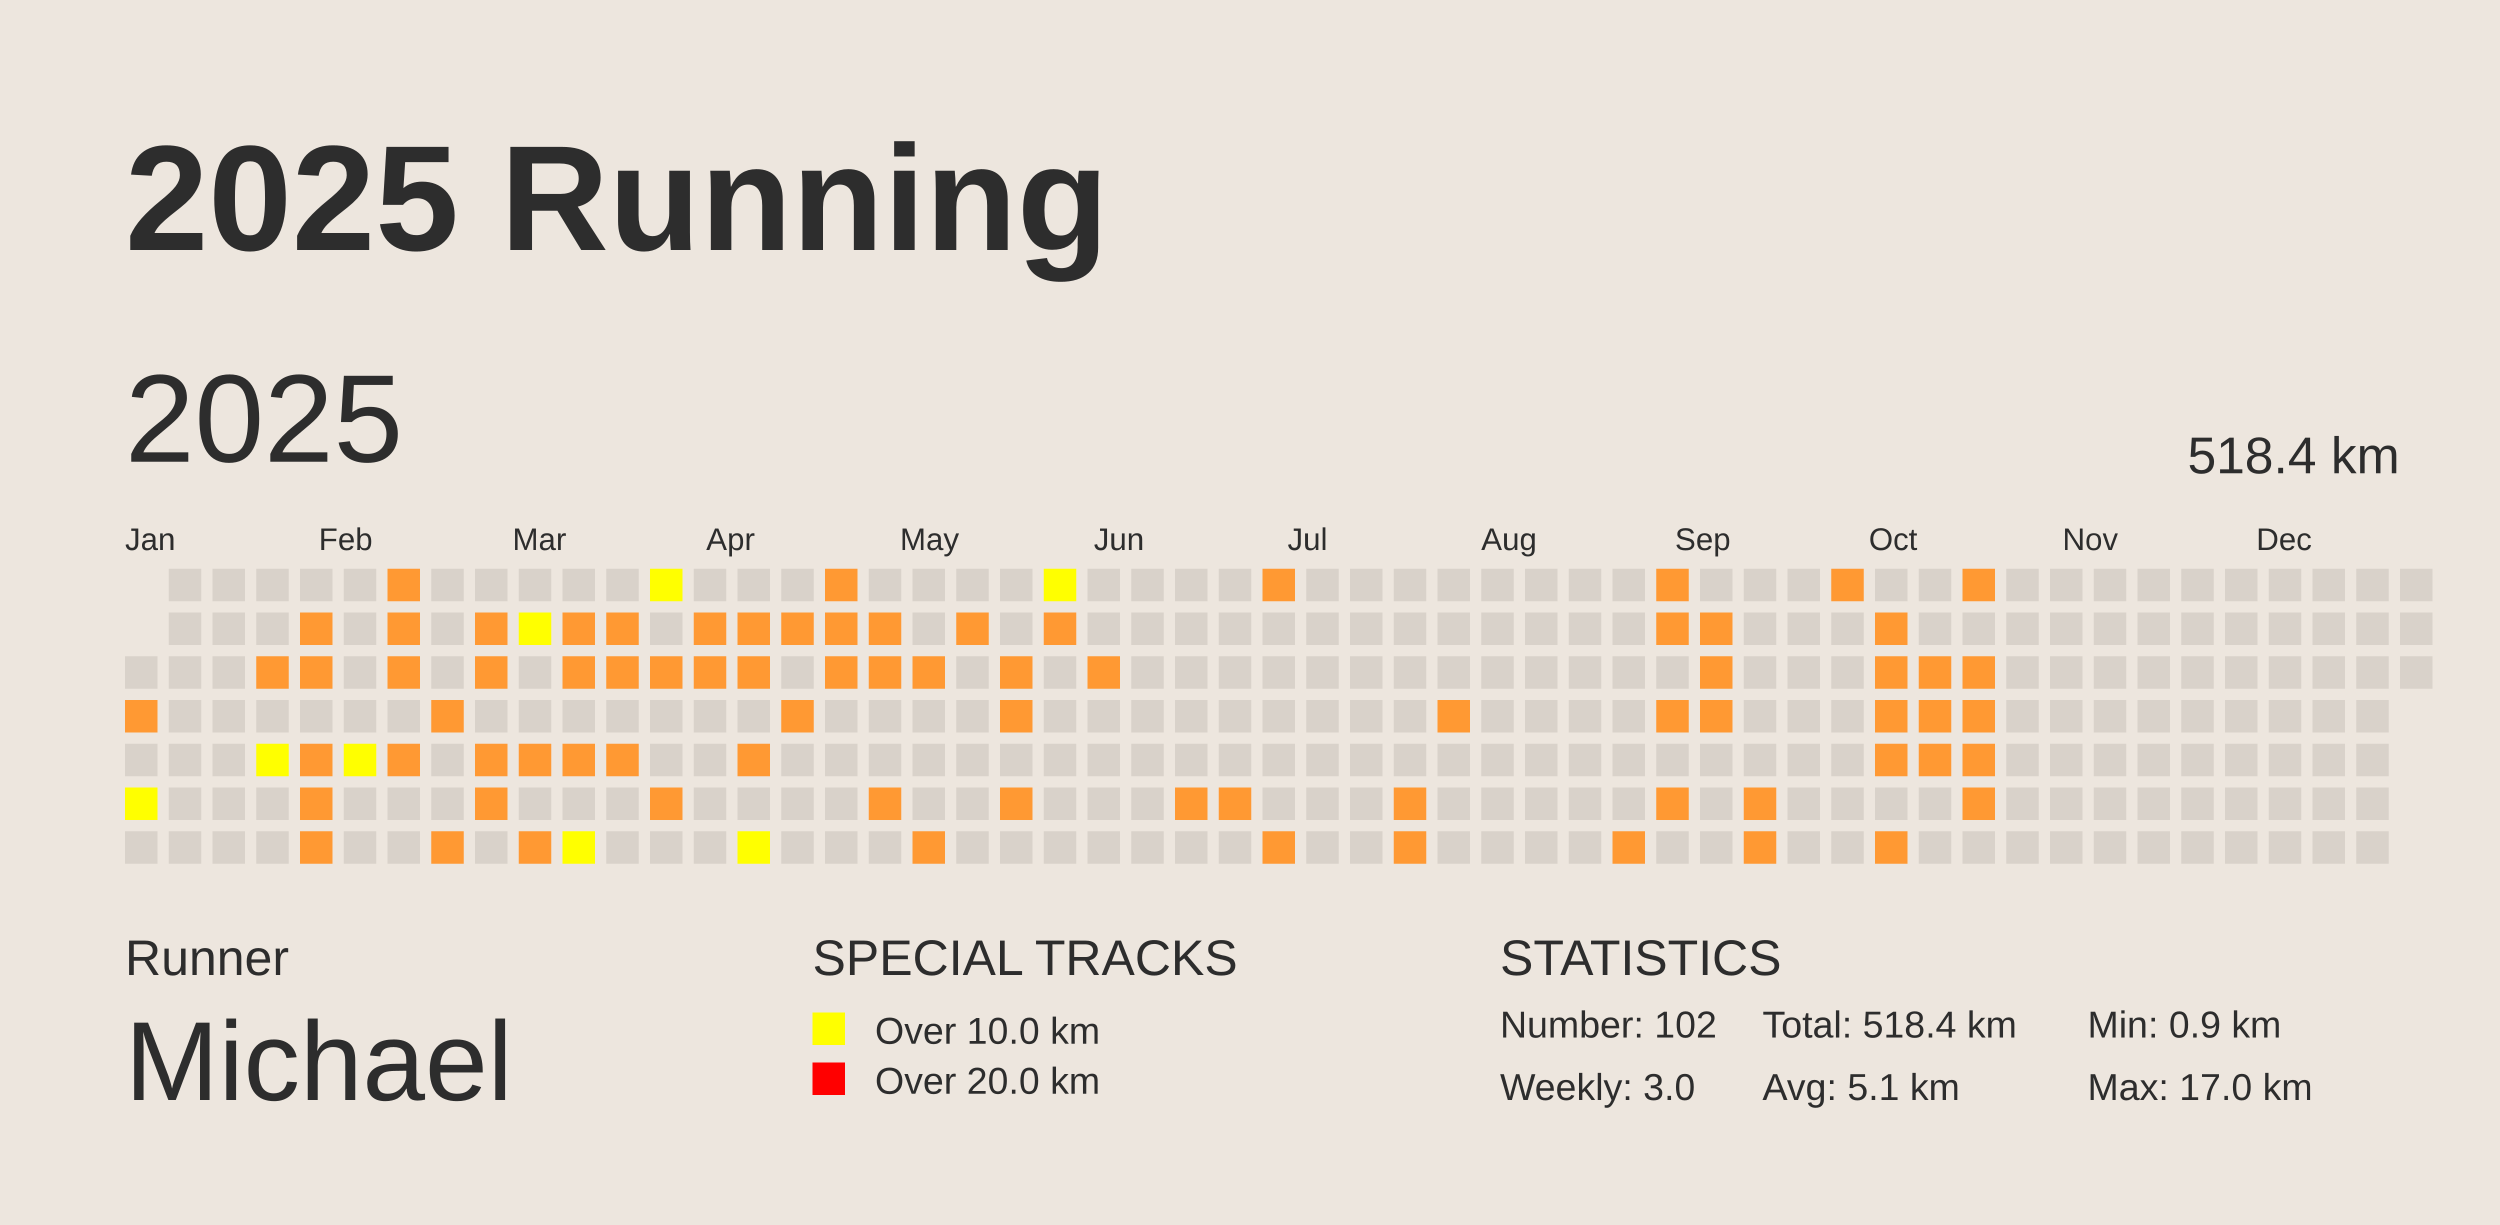
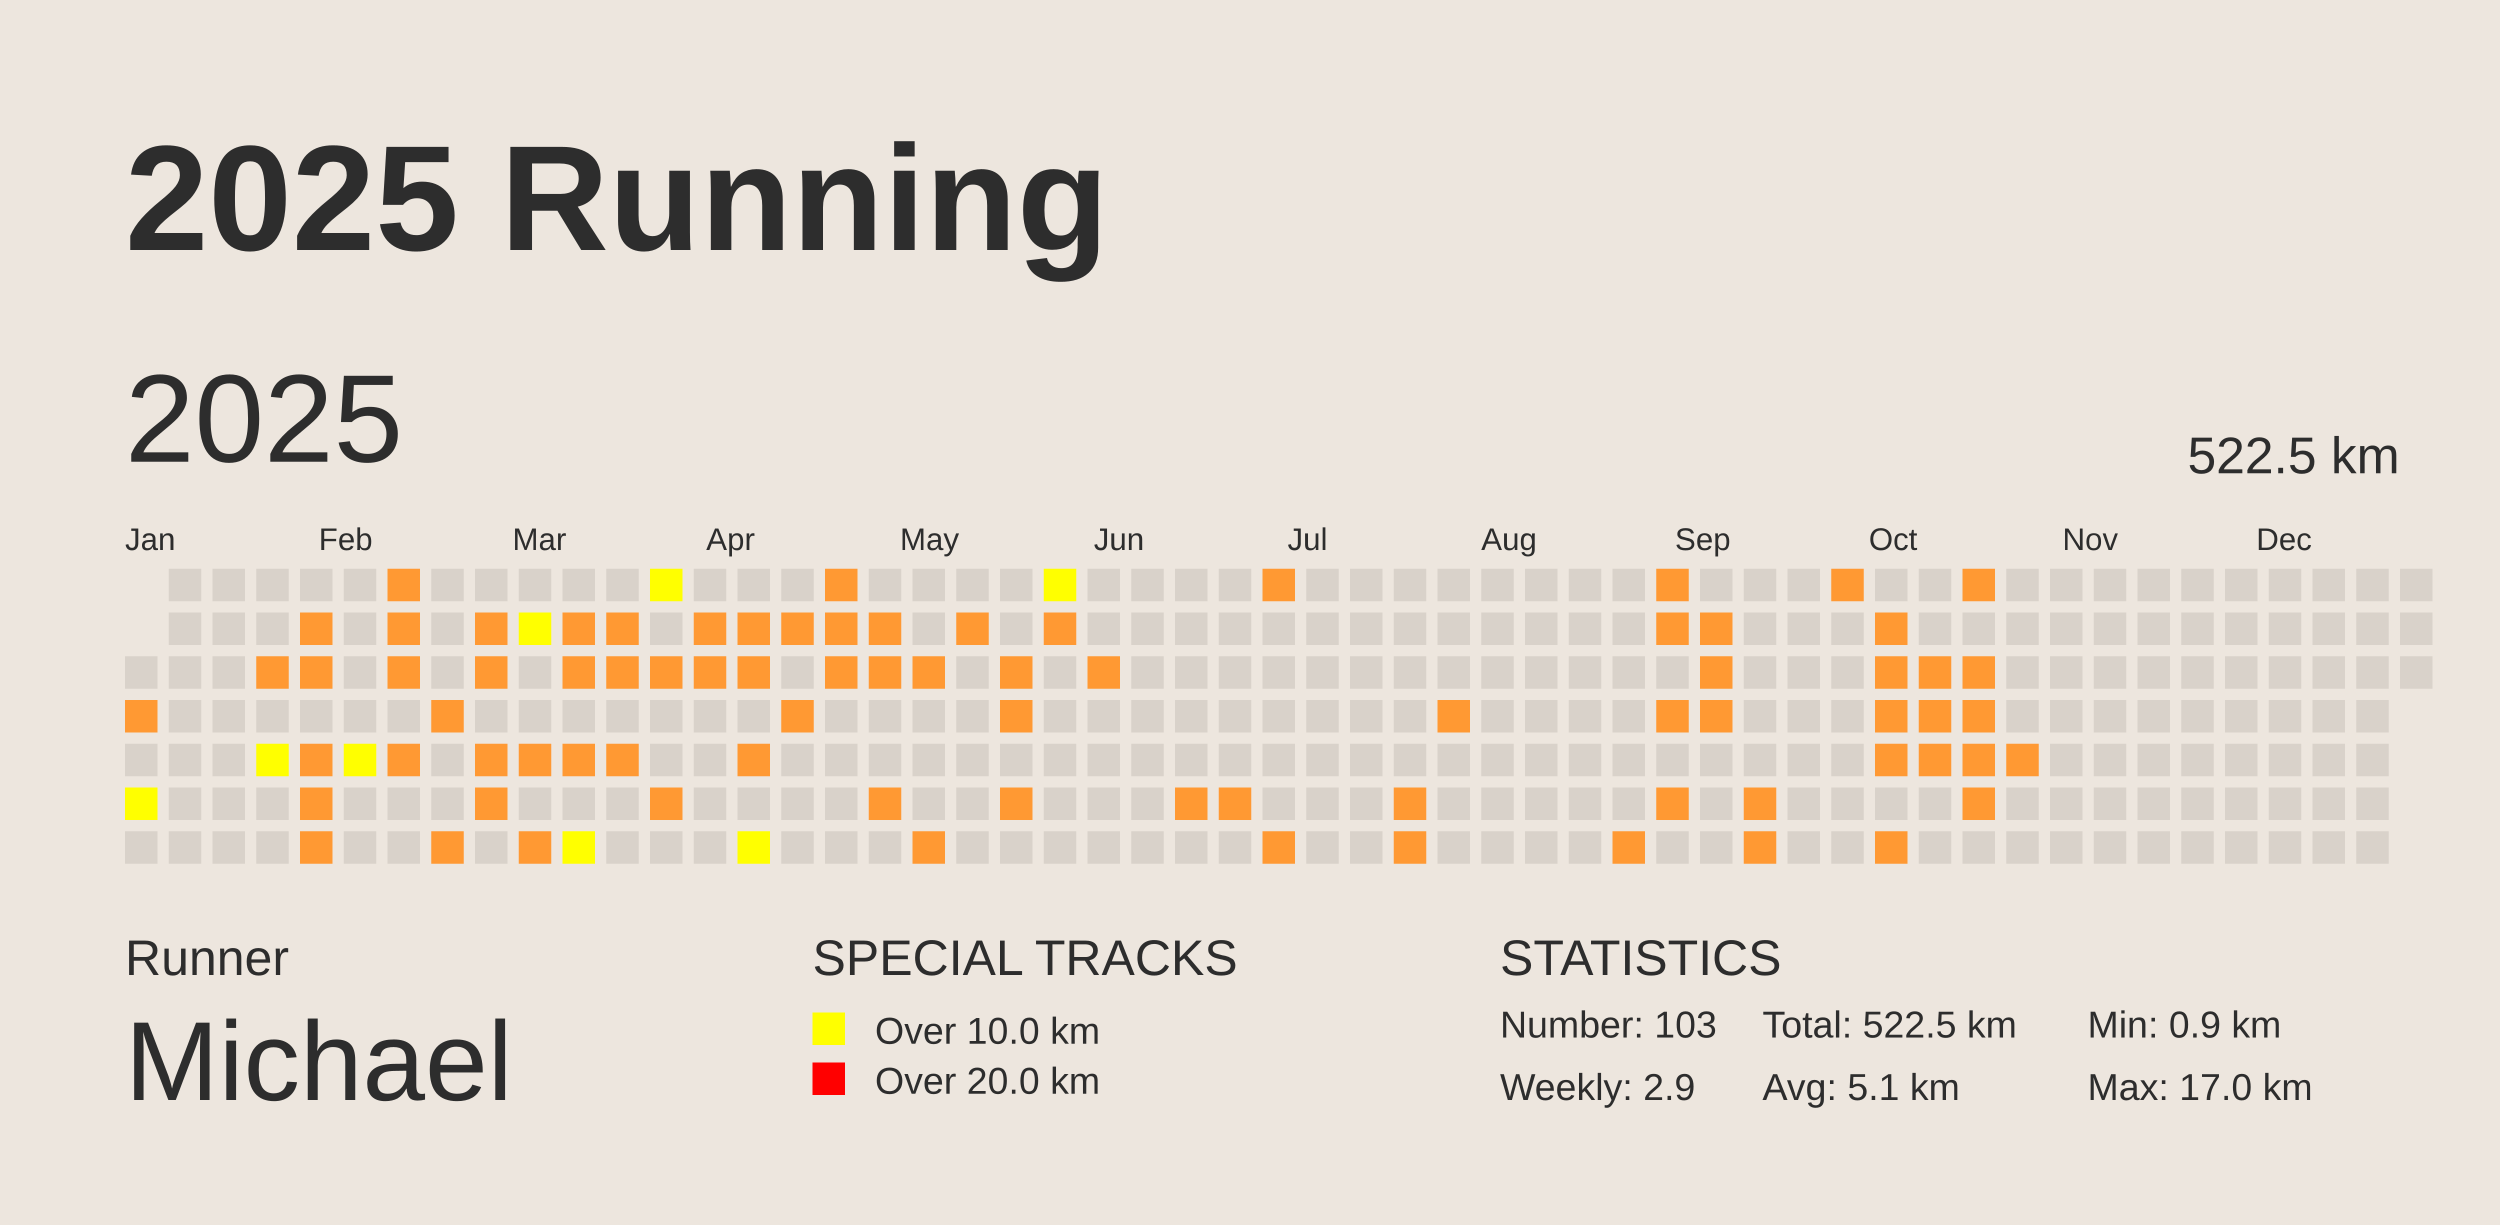
<svg xmlns="http://www.w3.org/2000/svg" baseProfile="full" height="98mm" version="1.1" viewBox="0,0,200,98" width="200mm">
  <defs />
  <rect fill="#EDE6DE" height="98" width="200" x="0" y="0" />
  <text fill="#2D2D2D" style="font-size:12px; font-family:Arial; font-weight:bold;" x="10" y="20">2025 Running</text>
  <text fill="#2D2D2D" style="font-size:4px; font-family:Arial" x="10" y="78">Runner</text>
  <text fill="#2D2D2D" style="font-size:9px; font-family:Arial" x="10" y="88">Michael</text>
  <text fill="#2D2D2D" style="font-size:4px; font-family:Arial" x="65" y="78">SPECIAL TRACKS</text>
  <rect fill="yellow" height="2.6" width="2.6" x="65" y="81" />
  <text fill="#2D2D2D" style="font-size:3px; font-family:Arial" x="70" y="83.5">Over 10.0 km</text>
  <rect fill="red" height="2.6" width="2.6" x="65" y="85" />
  <text fill="#2D2D2D" style="font-size:3px; font-family:Arial" x="70" y="87.5">Over 20.0 km</text>
  <text fill="#2D2D2D" style="font-size:4px; font-family:Arial" x="120" y="78">STATISTICS</text>
-   <text fill="#2D2D2D" style="font-size:3px; font-family:Arial" x="120" y="83">Number: 102</text>
-   <text fill="#2D2D2D" style="font-size:3px; font-family:Arial" x="120" y="88">Weekly: 3.0</text>
-   <text fill="#2D2D2D" style="font-size:3px; font-family:Arial" x="141" y="83">Total: 518.4 km</text>
+   <text fill="#2D2D2D" style="font-size:3px; font-family:Arial" x="120" y="83">Number: 103</text>
+   <text fill="#2D2D2D" style="font-size:3px; font-family:Arial" x="120" y="88">Weekly: 2.9</text>
+   <text fill="#2D2D2D" style="font-size:3px; font-family:Arial" x="141" y="83">Total: 522.5 km</text>
  <text fill="#2D2D2D" style="font-size:3px; font-family:Arial" x="141" y="88">Avg: 5.1 km</text>
  <text fill="#2D2D2D" style="font-size:3px; font-family:Arial" x="167" y="83">Min: 0.9 km</text>
  <text fill="#2D2D2D" style="font-size:3px; font-family:Arial" x="167" y="88">Max: 17.0 km</text>
  <text dominant-baseline="hanging" fill="#2D2D2D" style="font-size:10.0px; font-family:Arial;" x="10" y="30">2025</text>
-   <text dominant-baseline="hanging" fill="#2D2D2D" style="font-size:4.125px; font-family:Arial;" x="175" y="35">518.4 km</text>
+   <text dominant-baseline="hanging" fill="#2D2D2D" style="font-size:4.125px; font-family:Arial;" x="175" y="35">522.5 km</text>
  <text fill="#2D2D2D" style="font-size:2.5px; font-family:Arial" x="10.0" y="44">Jan</text>
  <text fill="#2D2D2D" style="font-size:2.5px; font-family:Arial" x="25.5" y="44">Feb</text>
  <text fill="#2D2D2D" style="font-size:2.5px; font-family:Arial" x="41.0" y="44">Mar</text>
  <text fill="#2D2D2D" style="font-size:2.5px; font-family:Arial" x="56.5" y="44">Apr</text>
  <text fill="#2D2D2D" style="font-size:2.5px; font-family:Arial" x="72.0" y="44">May</text>
  <text fill="#2D2D2D" style="font-size:2.5px; font-family:Arial" x="87.5" y="44">Jun</text>
  <text fill="#2D2D2D" style="font-size:2.5px; font-family:Arial" x="103.0" y="44">Jul</text>
  <text fill="#2D2D2D" style="font-size:2.5px; font-family:Arial" x="118.5" y="44">Aug</text>
  <text fill="#2D2D2D" style="font-size:2.5px; font-family:Arial" x="134.0" y="44">Sep</text>
  <text fill="#2D2D2D" style="font-size:2.5px; font-family:Arial" x="149.5" y="44">Oct</text>
  <text fill="#2D2D2D" style="font-size:2.5px; font-family:Arial" x="165.0" y="44">Nov</text>
  <text fill="#2D2D2D" style="font-size:2.5px; font-family:Arial" x="180.5" y="44">Dec</text>
  <rect fill="#D9D2CA" height="2.6" width="2.6" x="10.0" y="52.5" />
  <rect fill="#FF9933" height="2.6" width="2.6" x="10.0" y="56.0" />
  <rect fill="#D9D2CA" height="2.6" width="2.6" x="10.0" y="59.5" />
  <rect fill="yellow" height="2.6" width="2.6" x="10.0" y="63.0" />
  <rect fill="#D9D2CA" height="2.6" width="2.6" x="10.0" y="66.5" />
  <rect fill="#D9D2CA" height="2.6" width="2.6" x="13.5" y="45.5" />
  <rect fill="#D9D2CA" height="2.6" width="2.6" x="13.5" y="49.0" />
  <rect fill="#D9D2CA" height="2.6" width="2.6" x="13.5" y="52.5" />
  <rect fill="#D9D2CA" height="2.6" width="2.6" x="13.5" y="56.0" />
  <rect fill="#D9D2CA" height="2.6" width="2.6" x="13.5" y="59.5" />
  <rect fill="#D9D2CA" height="2.6" width="2.6" x="13.5" y="63.0" />
  <rect fill="#D9D2CA" height="2.6" width="2.6" x="13.5" y="66.5" />
  <rect fill="#D9D2CA" height="2.6" width="2.6" x="17.0" y="45.5" />
  <rect fill="#D9D2CA" height="2.6" width="2.6" x="17.0" y="49.0" />
  <rect fill="#D9D2CA" height="2.6" width="2.6" x="17.0" y="52.5" />
  <rect fill="#D9D2CA" height="2.6" width="2.6" x="17.0" y="56.0" />
  <rect fill="#D9D2CA" height="2.6" width="2.6" x="17.0" y="59.5" />
  <rect fill="#D9D2CA" height="2.6" width="2.6" x="17.0" y="63.0" />
  <rect fill="#D9D2CA" height="2.6" width="2.6" x="17.0" y="66.5" />
  <rect fill="#D9D2CA" height="2.6" width="2.6" x="20.5" y="45.5" />
  <rect fill="#D9D2CA" height="2.6" width="2.6" x="20.5" y="49.0" />
  <rect fill="#FF9933" height="2.6" width="2.6" x="20.5" y="52.5" />
  <rect fill="#D9D2CA" height="2.6" width="2.6" x="20.5" y="56.0" />
  <rect fill="yellow" height="2.6" width="2.6" x="20.5" y="59.5" />
  <rect fill="#D9D2CA" height="2.6" width="2.6" x="20.5" y="63.0" />
  <rect fill="#D9D2CA" height="2.6" width="2.6" x="20.5" y="66.5" />
  <rect fill="#D9D2CA" height="2.6" width="2.6" x="24.0" y="45.5" />
  <rect fill="#FF9933" height="2.6" width="2.6" x="24.0" y="49.0" />
  <rect fill="#FF9933" height="2.6" width="2.6" x="24.0" y="52.5" />
  <rect fill="#D9D2CA" height="2.6" width="2.6" x="24.0" y="56.0" />
  <rect fill="#FF9933" height="2.6" width="2.6" x="24.0" y="59.5" />
  <rect fill="#FF9933" height="2.6" width="2.6" x="24.0" y="63.0" />
  <rect fill="#FF9933" height="2.6" width="2.6" x="24.0" y="66.5" />
  <rect fill="#D9D2CA" height="2.6" width="2.6" x="27.5" y="45.5" />
  <rect fill="#D9D2CA" height="2.6" width="2.6" x="27.5" y="49.0" />
  <rect fill="#D9D2CA" height="2.6" width="2.6" x="27.5" y="52.5" />
  <rect fill="#D9D2CA" height="2.6" width="2.6" x="27.5" y="56.0" />
  <rect fill="yellow" height="2.6" width="2.6" x="27.5" y="59.5" />
  <rect fill="#D9D2CA" height="2.6" width="2.6" x="27.5" y="63.0" />
  <rect fill="#D9D2CA" height="2.6" width="2.6" x="27.5" y="66.5" />
  <rect fill="#FF9933" height="2.6" width="2.6" x="31.0" y="45.5" />
  <rect fill="#FF9933" height="2.6" width="2.6" x="31.0" y="49.0" />
  <rect fill="#FF9933" height="2.6" width="2.6" x="31.0" y="52.5" />
  <rect fill="#D9D2CA" height="2.6" width="2.6" x="31.0" y="56.0" />
  <rect fill="#FF9933" height="2.6" width="2.6" x="31.0" y="59.5" />
  <rect fill="#D9D2CA" height="2.6" width="2.6" x="31.0" y="63.0" />
  <rect fill="#D9D2CA" height="2.6" width="2.6" x="31.0" y="66.5" />
  <rect fill="#D9D2CA" height="2.6" width="2.6" x="34.5" y="45.5" />
  <rect fill="#D9D2CA" height="2.6" width="2.6" x="34.5" y="49.0" />
  <rect fill="#D9D2CA" height="2.6" width="2.6" x="34.5" y="52.5" />
  <rect fill="#FF9933" height="2.6" width="2.6" x="34.5" y="56.0" />
  <rect fill="#D9D2CA" height="2.6" width="2.6" x="34.5" y="59.5" />
  <rect fill="#D9D2CA" height="2.6" width="2.6" x="34.5" y="63.0" />
  <rect fill="#FF9933" height="2.6" width="2.6" x="34.5" y="66.5" />
  <rect fill="#D9D2CA" height="2.6" width="2.6" x="38.0" y="45.5" />
  <rect fill="#FF9933" height="2.6" width="2.6" x="38.0" y="49.0" />
  <rect fill="#FF9933" height="2.6" width="2.6" x="38.0" y="52.5" />
  <rect fill="#D9D2CA" height="2.6" width="2.6" x="38.0" y="56.0" />
  <rect fill="#FF9933" height="2.6" width="2.6" x="38.0" y="59.5" />
  <rect fill="#FF9933" height="2.6" width="2.6" x="38.0" y="63.0" />
  <rect fill="#D9D2CA" height="2.6" width="2.6" x="38.0" y="66.5" />
  <rect fill="#D9D2CA" height="2.6" width="2.6" x="41.5" y="45.5" />
  <rect fill="yellow" height="2.6" width="2.6" x="41.5" y="49.0" />
  <rect fill="#D9D2CA" height="2.6" width="2.6" x="41.5" y="52.5" />
  <rect fill="#D9D2CA" height="2.6" width="2.6" x="41.5" y="56.0" />
  <rect fill="#FF9933" height="2.6" width="2.6" x="41.5" y="59.5" />
  <rect fill="#D9D2CA" height="2.6" width="2.6" x="41.5" y="63.0" />
  <rect fill="#FF9933" height="2.6" width="2.6" x="41.5" y="66.5" />
  <rect fill="#D9D2CA" height="2.6" width="2.6" x="45.0" y="45.5" />
  <rect fill="#FF9933" height="2.6" width="2.6" x="45.0" y="49.0" />
  <rect fill="#FF9933" height="2.6" width="2.6" x="45.0" y="52.5" />
  <rect fill="#D9D2CA" height="2.6" width="2.6" x="45.0" y="56.0" />
  <rect fill="#FF9933" height="2.6" width="2.6" x="45.0" y="59.5" />
  <rect fill="#D9D2CA" height="2.6" width="2.6" x="45.0" y="63.0" />
  <rect fill="yellow" height="2.6" width="2.6" x="45.0" y="66.5" />
  <rect fill="#D9D2CA" height="2.6" width="2.6" x="48.5" y="45.5" />
  <rect fill="#FF9933" height="2.6" width="2.6" x="48.5" y="49.0" />
  <rect fill="#FF9933" height="2.6" width="2.6" x="48.5" y="52.5" />
  <rect fill="#D9D2CA" height="2.6" width="2.6" x="48.5" y="56.0" />
  <rect fill="#FF9933" height="2.6" width="2.6" x="48.5" y="59.5" />
  <rect fill="#D9D2CA" height="2.6" width="2.6" x="48.5" y="63.0" />
  <rect fill="#D9D2CA" height="2.6" width="2.6" x="48.5" y="66.5" />
  <rect fill="yellow" height="2.6" width="2.6" x="52.0" y="45.5" />
  <rect fill="#D9D2CA" height="2.6" width="2.6" x="52.0" y="49.0" />
  <rect fill="#FF9933" height="2.6" width="2.6" x="52.0" y="52.5" />
  <rect fill="#D9D2CA" height="2.6" width="2.6" x="52.0" y="56.0" />
  <rect fill="#D9D2CA" height="2.6" width="2.6" x="52.0" y="59.5" />
  <rect fill="#FF9933" height="2.6" width="2.6" x="52.0" y="63.0" />
  <rect fill="#D9D2CA" height="2.6" width="2.6" x="52.0" y="66.5" />
  <rect fill="#D9D2CA" height="2.6" width="2.6" x="55.5" y="45.5" />
  <rect fill="#FF9933" height="2.6" width="2.6" x="55.5" y="49.0" />
  <rect fill="#FF9933" height="2.6" width="2.6" x="55.5" y="52.5" />
  <rect fill="#D9D2CA" height="2.6" width="2.6" x="55.5" y="56.0" />
  <rect fill="#D9D2CA" height="2.6" width="2.6" x="55.5" y="59.5" />
  <rect fill="#D9D2CA" height="2.6" width="2.6" x="55.5" y="63.0" />
  <rect fill="#D9D2CA" height="2.6" width="2.6" x="55.5" y="66.5" />
  <rect fill="#D9D2CA" height="2.6" width="2.6" x="59.0" y="45.5" />
  <rect fill="#FF9933" height="2.6" width="2.6" x="59.0" y="49.0" />
  <rect fill="#FF9933" height="2.6" width="2.6" x="59.0" y="52.5" />
  <rect fill="#D9D2CA" height="2.6" width="2.6" x="59.0" y="56.0" />
  <rect fill="#FF9933" height="2.6" width="2.6" x="59.0" y="59.5" />
  <rect fill="#D9D2CA" height="2.6" width="2.6" x="59.0" y="63.0" />
  <rect fill="yellow" height="2.6" width="2.6" x="59.0" y="66.5" />
  <rect fill="#D9D2CA" height="2.6" width="2.6" x="62.5" y="45.5" />
  <rect fill="#FF9933" height="2.6" width="2.6" x="62.5" y="49.0" />
  <rect fill="#D9D2CA" height="2.6" width="2.6" x="62.5" y="52.5" />
  <rect fill="#FF9933" height="2.6" width="2.6" x="62.5" y="56.0" />
  <rect fill="#D9D2CA" height="2.6" width="2.6" x="62.5" y="59.5" />
  <rect fill="#D9D2CA" height="2.6" width="2.6" x="62.5" y="63.0" />
  <rect fill="#D9D2CA" height="2.6" width="2.6" x="62.5" y="66.5" />
  <rect fill="#FF9933" height="2.6" width="2.6" x="66.0" y="45.5" />
  <rect fill="#FF9933" height="2.6" width="2.6" x="66.0" y="49.0" />
  <rect fill="#FF9933" height="2.6" width="2.6" x="66.0" y="52.5" />
  <rect fill="#D9D2CA" height="2.6" width="2.6" x="66.0" y="56.0" />
  <rect fill="#D9D2CA" height="2.6" width="2.6" x="66.0" y="59.5" />
  <rect fill="#D9D2CA" height="2.6" width="2.6" x="66.0" y="63.0" />
  <rect fill="#D9D2CA" height="2.6" width="2.6" x="66.0" y="66.5" />
  <rect fill="#D9D2CA" height="2.6" width="2.6" x="69.5" y="45.5" />
  <rect fill="#FF9933" height="2.6" width="2.6" x="69.5" y="49.0" />
  <rect fill="#FF9933" height="2.6" width="2.6" x="69.5" y="52.5" />
  <rect fill="#D9D2CA" height="2.6" width="2.6" x="69.5" y="56.0" />
  <rect fill="#D9D2CA" height="2.6" width="2.6" x="69.5" y="59.5" />
  <rect fill="#FF9933" height="2.6" width="2.6" x="69.5" y="63.0" />
  <rect fill="#D9D2CA" height="2.6" width="2.6" x="69.5" y="66.5" />
  <rect fill="#D9D2CA" height="2.6" width="2.6" x="73.0" y="45.5" />
  <rect fill="#D9D2CA" height="2.6" width="2.6" x="73.0" y="49.0" />
  <rect fill="#FF9933" height="2.6" width="2.6" x="73.0" y="52.5" />
  <rect fill="#D9D2CA" height="2.6" width="2.6" x="73.0" y="56.0" />
  <rect fill="#D9D2CA" height="2.6" width="2.6" x="73.0" y="59.5" />
  <rect fill="#D9D2CA" height="2.6" width="2.6" x="73.0" y="63.0" />
  <rect fill="#FF9933" height="2.6" width="2.6" x="73.0" y="66.5" />
  <rect fill="#D9D2CA" height="2.6" width="2.6" x="76.5" y="45.5" />
  <rect fill="#FF9933" height="2.6" width="2.6" x="76.5" y="49.0" />
  <rect fill="#D9D2CA" height="2.6" width="2.6" x="76.5" y="52.5" />
  <rect fill="#D9D2CA" height="2.6" width="2.6" x="76.5" y="56.0" />
  <rect fill="#D9D2CA" height="2.6" width="2.6" x="76.5" y="59.5" />
  <rect fill="#D9D2CA" height="2.6" width="2.6" x="76.5" y="63.0" />
  <rect fill="#D9D2CA" height="2.6" width="2.6" x="76.5" y="66.5" />
  <rect fill="#D9D2CA" height="2.6" width="2.6" x="80.0" y="45.5" />
  <rect fill="#D9D2CA" height="2.6" width="2.6" x="80.0" y="49.0" />
  <rect fill="#FF9933" height="2.6" width="2.6" x="80.0" y="52.5" />
  <rect fill="#FF9933" height="2.6" width="2.6" x="80.0" y="56.0" />
  <rect fill="#D9D2CA" height="2.6" width="2.6" x="80.0" y="59.5" />
  <rect fill="#FF9933" height="2.6" width="2.6" x="80.0" y="63.0" />
  <rect fill="#D9D2CA" height="2.6" width="2.6" x="80.0" y="66.5" />
  <rect fill="yellow" height="2.6" width="2.6" x="83.5" y="45.5" />
  <rect fill="#FF9933" height="2.6" width="2.6" x="83.5" y="49.0" />
  <rect fill="#D9D2CA" height="2.6" width="2.6" x="83.5" y="52.5" />
  <rect fill="#D9D2CA" height="2.6" width="2.6" x="83.5" y="56.0" />
  <rect fill="#D9D2CA" height="2.6" width="2.6" x="83.5" y="59.5" />
  <rect fill="#D9D2CA" height="2.6" width="2.6" x="83.5" y="63.0" />
  <rect fill="#D9D2CA" height="2.6" width="2.6" x="83.5" y="66.5" />
  <rect fill="#D9D2CA" height="2.6" width="2.6" x="87.0" y="45.5" />
  <rect fill="#D9D2CA" height="2.6" width="2.6" x="87.0" y="49.0" />
  <rect fill="#FF9933" height="2.6" width="2.6" x="87.0" y="52.5" />
  <rect fill="#D9D2CA" height="2.6" width="2.6" x="87.0" y="56.0" />
  <rect fill="#D9D2CA" height="2.6" width="2.6" x="87.0" y="59.5" />
  <rect fill="#D9D2CA" height="2.6" width="2.6" x="87.0" y="63.0" />
  <rect fill="#D9D2CA" height="2.6" width="2.6" x="87.0" y="66.5" />
  <rect fill="#D9D2CA" height="2.6" width="2.6" x="90.5" y="45.5" />
  <rect fill="#D9D2CA" height="2.6" width="2.6" x="90.5" y="49.0" />
  <rect fill="#D9D2CA" height="2.6" width="2.6" x="90.5" y="52.5" />
  <rect fill="#D9D2CA" height="2.6" width="2.6" x="90.5" y="56.0" />
  <rect fill="#D9D2CA" height="2.6" width="2.6" x="90.5" y="59.5" />
  <rect fill="#D9D2CA" height="2.6" width="2.6" x="90.5" y="63.0" />
  <rect fill="#D9D2CA" height="2.6" width="2.6" x="90.5" y="66.5" />
  <rect fill="#D9D2CA" height="2.6" width="2.6" x="94.0" y="45.5" />
  <rect fill="#D9D2CA" height="2.6" width="2.6" x="94.0" y="49.0" />
  <rect fill="#D9D2CA" height="2.6" width="2.6" x="94.0" y="52.5" />
  <rect fill="#D9D2CA" height="2.6" width="2.6" x="94.0" y="56.0" />
  <rect fill="#D9D2CA" height="2.6" width="2.6" x="94.0" y="59.5" />
  <rect fill="#FF9933" height="2.6" width="2.6" x="94.0" y="63.0" />
  <rect fill="#D9D2CA" height="2.6" width="2.6" x="94.0" y="66.5" />
  <rect fill="#D9D2CA" height="2.6" width="2.6" x="97.5" y="45.5" />
  <rect fill="#D9D2CA" height="2.6" width="2.6" x="97.5" y="49.0" />
  <rect fill="#D9D2CA" height="2.6" width="2.6" x="97.5" y="52.5" />
  <rect fill="#D9D2CA" height="2.6" width="2.6" x="97.5" y="56.0" />
  <rect fill="#D9D2CA" height="2.6" width="2.6" x="97.5" y="59.5" />
  <rect fill="#FF9933" height="2.6" width="2.6" x="97.5" y="63.0" />
  <rect fill="#D9D2CA" height="2.6" width="2.6" x="97.5" y="66.5" />
  <rect fill="#FF9933" height="2.6" width="2.6" x="101.0" y="45.5" />
  <rect fill="#D9D2CA" height="2.6" width="2.6" x="101.0" y="49.0" />
  <rect fill="#D9D2CA" height="2.6" width="2.6" x="101.0" y="52.5" />
  <rect fill="#D9D2CA" height="2.6" width="2.6" x="101.0" y="56.0" />
  <rect fill="#D9D2CA" height="2.6" width="2.6" x="101.0" y="59.5" />
  <rect fill="#D9D2CA" height="2.6" width="2.6" x="101.0" y="63.0" />
  <rect fill="#FF9933" height="2.6" width="2.6" x="101.0" y="66.5" />
  <rect fill="#D9D2CA" height="2.6" width="2.6" x="104.5" y="45.5" />
  <rect fill="#D9D2CA" height="2.6" width="2.6" x="104.5" y="49.0" />
  <rect fill="#D9D2CA" height="2.6" width="2.6" x="104.5" y="52.5" />
  <rect fill="#D9D2CA" height="2.6" width="2.6" x="104.5" y="56.0" />
  <rect fill="#D9D2CA" height="2.6" width="2.6" x="104.5" y="59.5" />
  <rect fill="#D9D2CA" height="2.6" width="2.6" x="104.5" y="63.0" />
  <rect fill="#D9D2CA" height="2.6" width="2.6" x="104.5" y="66.5" />
  <rect fill="#D9D2CA" height="2.6" width="2.6" x="108.0" y="45.5" />
  <rect fill="#D9D2CA" height="2.6" width="2.6" x="108.0" y="49.0" />
  <rect fill="#D9D2CA" height="2.6" width="2.6" x="108.0" y="52.5" />
  <rect fill="#D9D2CA" height="2.6" width="2.6" x="108.0" y="56.0" />
  <rect fill="#D9D2CA" height="2.6" width="2.6" x="108.0" y="59.5" />
  <rect fill="#D9D2CA" height="2.6" width="2.6" x="108.0" y="63.0" />
  <rect fill="#D9D2CA" height="2.6" width="2.6" x="108.0" y="66.5" />
  <rect fill="#D9D2CA" height="2.6" width="2.6" x="111.5" y="45.5" />
  <rect fill="#D9D2CA" height="2.6" width="2.6" x="111.5" y="49.0" />
  <rect fill="#D9D2CA" height="2.6" width="2.6" x="111.5" y="52.5" />
  <rect fill="#D9D2CA" height="2.6" width="2.6" x="111.5" y="56.0" />
  <rect fill="#D9D2CA" height="2.6" width="2.6" x="111.5" y="59.5" />
  <rect fill="#FF9933" height="2.6" width="2.6" x="111.5" y="63.0" />
  <rect fill="#FF9933" height="2.6" width="2.6" x="111.5" y="66.5" />
  <rect fill="#D9D2CA" height="2.6" width="2.6" x="115.0" y="45.5" />
  <rect fill="#D9D2CA" height="2.6" width="2.6" x="115.0" y="49.0" />
  <rect fill="#D9D2CA" height="2.6" width="2.6" x="115.0" y="52.5" />
  <rect fill="#FF9933" height="2.6" width="2.6" x="115.0" y="56.0" />
  <rect fill="#D9D2CA" height="2.6" width="2.6" x="115.0" y="59.5" />
  <rect fill="#D9D2CA" height="2.6" width="2.6" x="115.0" y="63.0" />
  <rect fill="#D9D2CA" height="2.6" width="2.6" x="115.0" y="66.5" />
  <rect fill="#D9D2CA" height="2.6" width="2.6" x="118.5" y="45.5" />
  <rect fill="#D9D2CA" height="2.6" width="2.6" x="118.5" y="49.0" />
  <rect fill="#D9D2CA" height="2.6" width="2.6" x="118.5" y="52.5" />
  <rect fill="#D9D2CA" height="2.6" width="2.6" x="118.5" y="56.0" />
  <rect fill="#D9D2CA" height="2.6" width="2.6" x="118.5" y="59.5" />
  <rect fill="#D9D2CA" height="2.6" width="2.6" x="118.5" y="63.0" />
  <rect fill="#D9D2CA" height="2.6" width="2.6" x="118.5" y="66.5" />
  <rect fill="#D9D2CA" height="2.6" width="2.6" x="122.0" y="45.5" />
  <rect fill="#D9D2CA" height="2.6" width="2.6" x="122.0" y="49.0" />
  <rect fill="#D9D2CA" height="2.6" width="2.6" x="122.0" y="52.5" />
  <rect fill="#D9D2CA" height="2.6" width="2.6" x="122.0" y="56.0" />
  <rect fill="#D9D2CA" height="2.6" width="2.6" x="122.0" y="59.5" />
  <rect fill="#D9D2CA" height="2.6" width="2.6" x="122.0" y="63.0" />
  <rect fill="#D9D2CA" height="2.6" width="2.6" x="122.0" y="66.5" />
  <rect fill="#D9D2CA" height="2.6" width="2.6" x="125.5" y="45.5" />
  <rect fill="#D9D2CA" height="2.6" width="2.6" x="125.5" y="49.0" />
  <rect fill="#D9D2CA" height="2.6" width="2.6" x="125.5" y="52.5" />
  <rect fill="#D9D2CA" height="2.6" width="2.6" x="125.5" y="56.0" />
  <rect fill="#D9D2CA" height="2.6" width="2.6" x="125.5" y="59.5" />
  <rect fill="#D9D2CA" height="2.6" width="2.6" x="125.5" y="63.0" />
  <rect fill="#D9D2CA" height="2.6" width="2.6" x="125.5" y="66.5" />
  <rect fill="#D9D2CA" height="2.6" width="2.6" x="129.0" y="45.5" />
  <rect fill="#D9D2CA" height="2.6" width="2.6" x="129.0" y="49.0" />
  <rect fill="#D9D2CA" height="2.6" width="2.6" x="129.0" y="52.5" />
  <rect fill="#D9D2CA" height="2.6" width="2.6" x="129.0" y="56.0" />
  <rect fill="#D9D2CA" height="2.6" width="2.6" x="129.0" y="59.5" />
  <rect fill="#D9D2CA" height="2.6" width="2.6" x="129.0" y="63.0" />
  <rect fill="#FF9933" height="2.6" width="2.6" x="129.0" y="66.5" />
  <rect fill="#FF9933" height="2.6" width="2.6" x="132.5" y="45.5" />
  <rect fill="#FF9933" height="2.6" width="2.6" x="132.5" y="49.0" />
  <rect fill="#D9D2CA" height="2.6" width="2.6" x="132.5" y="52.5" />
  <rect fill="#FF9933" height="2.6" width="2.6" x="132.5" y="56.0" />
  <rect fill="#D9D2CA" height="2.6" width="2.6" x="132.5" y="59.5" />
  <rect fill="#FF9933" height="2.6" width="2.6" x="132.5" y="63.0" />
  <rect fill="#D9D2CA" height="2.6" width="2.6" x="132.5" y="66.5" />
  <rect fill="#D9D2CA" height="2.6" width="2.6" x="136.0" y="45.5" />
  <rect fill="#FF9933" height="2.6" width="2.6" x="136.0" y="49.0" />
  <rect fill="#FF9933" height="2.6" width="2.6" x="136.0" y="52.5" />
  <rect fill="#FF9933" height="2.6" width="2.6" x="136.0" y="56.0" />
  <rect fill="#D9D2CA" height="2.6" width="2.6" x="136.0" y="59.5" />
  <rect fill="#D9D2CA" height="2.6" width="2.6" x="136.0" y="63.0" />
  <rect fill="#D9D2CA" height="2.6" width="2.6" x="136.0" y="66.5" />
  <rect fill="#D9D2CA" height="2.6" width="2.6" x="139.5" y="45.5" />
  <rect fill="#D9D2CA" height="2.6" width="2.6" x="139.5" y="49.0" />
  <rect fill="#D9D2CA" height="2.6" width="2.6" x="139.5" y="52.5" />
  <rect fill="#D9D2CA" height="2.6" width="2.6" x="139.5" y="56.0" />
  <rect fill="#D9D2CA" height="2.6" width="2.6" x="139.5" y="59.5" />
  <rect fill="#FF9933" height="2.6" width="2.6" x="139.5" y="63.0" />
  <rect fill="#FF9933" height="2.6" width="2.6" x="139.5" y="66.5" />
  <rect fill="#D9D2CA" height="2.6" width="2.6" x="143.0" y="45.5" />
  <rect fill="#D9D2CA" height="2.6" width="2.6" x="143.0" y="49.0" />
  <rect fill="#D9D2CA" height="2.6" width="2.6" x="143.0" y="52.5" />
  <rect fill="#D9D2CA" height="2.6" width="2.6" x="143.0" y="56.0" />
  <rect fill="#D9D2CA" height="2.6" width="2.6" x="143.0" y="59.5" />
  <rect fill="#D9D2CA" height="2.6" width="2.6" x="143.0" y="63.0" />
  <rect fill="#D9D2CA" height="2.6" width="2.6" x="143.0" y="66.5" />
  <rect fill="#FF9933" height="2.6" width="2.6" x="146.5" y="45.5" />
  <rect fill="#D9D2CA" height="2.6" width="2.6" x="146.5" y="49.0" />
  <rect fill="#D9D2CA" height="2.6" width="2.6" x="146.5" y="52.5" />
  <rect fill="#D9D2CA" height="2.6" width="2.6" x="146.5" y="56.0" />
  <rect fill="#D9D2CA" height="2.6" width="2.6" x="146.5" y="59.5" />
  <rect fill="#D9D2CA" height="2.6" width="2.6" x="146.5" y="63.0" />
  <rect fill="#D9D2CA" height="2.6" width="2.6" x="146.5" y="66.5" />
  <rect fill="#D9D2CA" height="2.6" width="2.6" x="150.0" y="45.5" />
  <rect fill="#FF9933" height="2.6" width="2.6" x="150.0" y="49.0" />
  <rect fill="#FF9933" height="2.6" width="2.6" x="150.0" y="52.5" />
  <rect fill="#FF9933" height="2.6" width="2.6" x="150.0" y="56.0" />
  <rect fill="#FF9933" height="2.6" width="2.6" x="150.0" y="59.5" />
  <rect fill="#D9D2CA" height="2.6" width="2.6" x="150.0" y="63.0" />
  <rect fill="#FF9933" height="2.6" width="2.6" x="150.0" y="66.5" />
  <rect fill="#D9D2CA" height="2.6" width="2.6" x="153.5" y="45.5" />
  <rect fill="#D9D2CA" height="2.6" width="2.6" x="153.5" y="49.0" />
  <rect fill="#FF9933" height="2.6" width="2.6" x="153.5" y="52.5" />
  <rect fill="#FF9933" height="2.6" width="2.6" x="153.5" y="56.0" />
  <rect fill="#FF9933" height="2.6" width="2.6" x="153.5" y="59.5" />
  <rect fill="#D9D2CA" height="2.6" width="2.6" x="153.5" y="63.0" />
  <rect fill="#D9D2CA" height="2.6" width="2.6" x="153.5" y="66.5" />
  <rect fill="#FF9933" height="2.6" width="2.6" x="157.0" y="45.5" />
  <rect fill="#D9D2CA" height="2.6" width="2.6" x="157.0" y="49.0" />
  <rect fill="#FF9933" height="2.6" width="2.6" x="157.0" y="52.5" />
  <rect fill="#FF9933" height="2.6" width="2.6" x="157.0" y="56.0" />
  <rect fill="#FF9933" height="2.6" width="2.6" x="157.0" y="59.5" />
  <rect fill="#FF9933" height="2.6" width="2.6" x="157.0" y="63.0" />
  <rect fill="#D9D2CA" height="2.6" width="2.6" x="157.0" y="66.5" />
  <rect fill="#D9D2CA" height="2.6" width="2.6" x="160.5" y="45.5" />
  <rect fill="#D9D2CA" height="2.6" width="2.6" x="160.5" y="49.0" />
  <rect fill="#D9D2CA" height="2.6" width="2.6" x="160.5" y="52.5" />
  <rect fill="#D9D2CA" height="2.6" width="2.6" x="160.5" y="56.0" />
-   <rect fill="#D9D2CA" height="2.6" width="2.6" x="160.5" y="59.5" />
+   <rect fill="#FF9933" height="2.6" width="2.6" x="160.5" y="59.5" />
  <rect fill="#D9D2CA" height="2.6" width="2.6" x="160.5" y="63.0" />
  <rect fill="#D9D2CA" height="2.6" width="2.6" x="160.5" y="66.5" />
  <rect fill="#D9D2CA" height="2.6" width="2.6" x="164.0" y="45.5" />
  <rect fill="#D9D2CA" height="2.6" width="2.6" x="164.0" y="49.0" />
  <rect fill="#D9D2CA" height="2.6" width="2.6" x="164.0" y="52.5" />
  <rect fill="#D9D2CA" height="2.6" width="2.6" x="164.0" y="56.0" />
  <rect fill="#D9D2CA" height="2.6" width="2.6" x="164.0" y="59.5" />
  <rect fill="#D9D2CA" height="2.6" width="2.6" x="164.0" y="63.0" />
  <rect fill="#D9D2CA" height="2.6" width="2.6" x="164.0" y="66.5" />
  <rect fill="#D9D2CA" height="2.6" width="2.6" x="167.5" y="45.5" />
  <rect fill="#D9D2CA" height="2.6" width="2.6" x="167.5" y="49.0" />
  <rect fill="#D9D2CA" height="2.6" width="2.6" x="167.5" y="52.5" />
  <rect fill="#D9D2CA" height="2.6" width="2.6" x="167.5" y="56.0" />
  <rect fill="#D9D2CA" height="2.6" width="2.6" x="167.5" y="59.5" />
  <rect fill="#D9D2CA" height="2.6" width="2.6" x="167.5" y="63.0" />
  <rect fill="#D9D2CA" height="2.6" width="2.6" x="167.5" y="66.5" />
  <rect fill="#D9D2CA" height="2.6" width="2.6" x="171.0" y="45.5" />
  <rect fill="#D9D2CA" height="2.6" width="2.6" x="171.0" y="49.0" />
  <rect fill="#D9D2CA" height="2.6" width="2.6" x="171.0" y="52.5" />
  <rect fill="#D9D2CA" height="2.6" width="2.6" x="171.0" y="56.0" />
  <rect fill="#D9D2CA" height="2.6" width="2.6" x="171.0" y="59.5" />
  <rect fill="#D9D2CA" height="2.6" width="2.6" x="171.0" y="63.0" />
  <rect fill="#D9D2CA" height="2.6" width="2.6" x="171.0" y="66.5" />
  <rect fill="#D9D2CA" height="2.6" width="2.6" x="174.5" y="45.5" />
  <rect fill="#D9D2CA" height="2.6" width="2.6" x="174.5" y="49.0" />
  <rect fill="#D9D2CA" height="2.6" width="2.6" x="174.5" y="52.5" />
  <rect fill="#D9D2CA" height="2.6" width="2.6" x="174.5" y="56.0" />
  <rect fill="#D9D2CA" height="2.6" width="2.6" x="174.5" y="59.5" />
  <rect fill="#D9D2CA" height="2.6" width="2.6" x="174.5" y="63.0" />
  <rect fill="#D9D2CA" height="2.6" width="2.6" x="174.5" y="66.5" />
  <rect fill="#D9D2CA" height="2.6" width="2.6" x="178.0" y="45.5" />
  <rect fill="#D9D2CA" height="2.6" width="2.6" x="178.0" y="49.0" />
  <rect fill="#D9D2CA" height="2.6" width="2.6" x="178.0" y="52.5" />
  <rect fill="#D9D2CA" height="2.6" width="2.6" x="178.0" y="56.0" />
  <rect fill="#D9D2CA" height="2.6" width="2.6" x="178.0" y="59.5" />
  <rect fill="#D9D2CA" height="2.6" width="2.6" x="178.0" y="63.0" />
  <rect fill="#D9D2CA" height="2.6" width="2.6" x="178.0" y="66.5" />
  <rect fill="#D9D2CA" height="2.6" width="2.6" x="181.5" y="45.5" />
  <rect fill="#D9D2CA" height="2.6" width="2.6" x="181.5" y="49.0" />
  <rect fill="#D9D2CA" height="2.6" width="2.6" x="181.5" y="52.5" />
  <rect fill="#D9D2CA" height="2.6" width="2.6" x="181.5" y="56.0" />
  <rect fill="#D9D2CA" height="2.6" width="2.6" x="181.5" y="59.5" />
  <rect fill="#D9D2CA" height="2.6" width="2.6" x="181.5" y="63.0" />
  <rect fill="#D9D2CA" height="2.6" width="2.6" x="181.5" y="66.5" />
  <rect fill="#D9D2CA" height="2.6" width="2.6" x="185.0" y="45.5" />
  <rect fill="#D9D2CA" height="2.6" width="2.6" x="185.0" y="49.0" />
  <rect fill="#D9D2CA" height="2.6" width="2.6" x="185.0" y="52.5" />
  <rect fill="#D9D2CA" height="2.6" width="2.6" x="185.0" y="56.0" />
  <rect fill="#D9D2CA" height="2.6" width="2.6" x="185.0" y="59.5" />
  <rect fill="#D9D2CA" height="2.6" width="2.6" x="185.0" y="63.0" />
  <rect fill="#D9D2CA" height="2.6" width="2.6" x="185.0" y="66.5" />
  <rect fill="#D9D2CA" height="2.6" width="2.6" x="188.5" y="45.5" />
  <rect fill="#D9D2CA" height="2.6" width="2.6" x="188.5" y="49.0" />
  <rect fill="#D9D2CA" height="2.6" width="2.6" x="188.5" y="52.5" />
  <rect fill="#D9D2CA" height="2.6" width="2.6" x="188.5" y="56.0" />
  <rect fill="#D9D2CA" height="2.6" width="2.6" x="188.5" y="59.5" />
  <rect fill="#D9D2CA" height="2.6" width="2.6" x="188.5" y="63.0" />
  <rect fill="#D9D2CA" height="2.6" width="2.6" x="188.5" y="66.5" />
  <rect fill="#D9D2CA" height="2.6" width="2.6" x="192.0" y="45.5" />
  <rect fill="#D9D2CA" height="2.6" width="2.6" x="192.0" y="49.0" />
  <rect fill="#D9D2CA" height="2.6" width="2.6" x="192.0" y="52.5" />
</svg>
